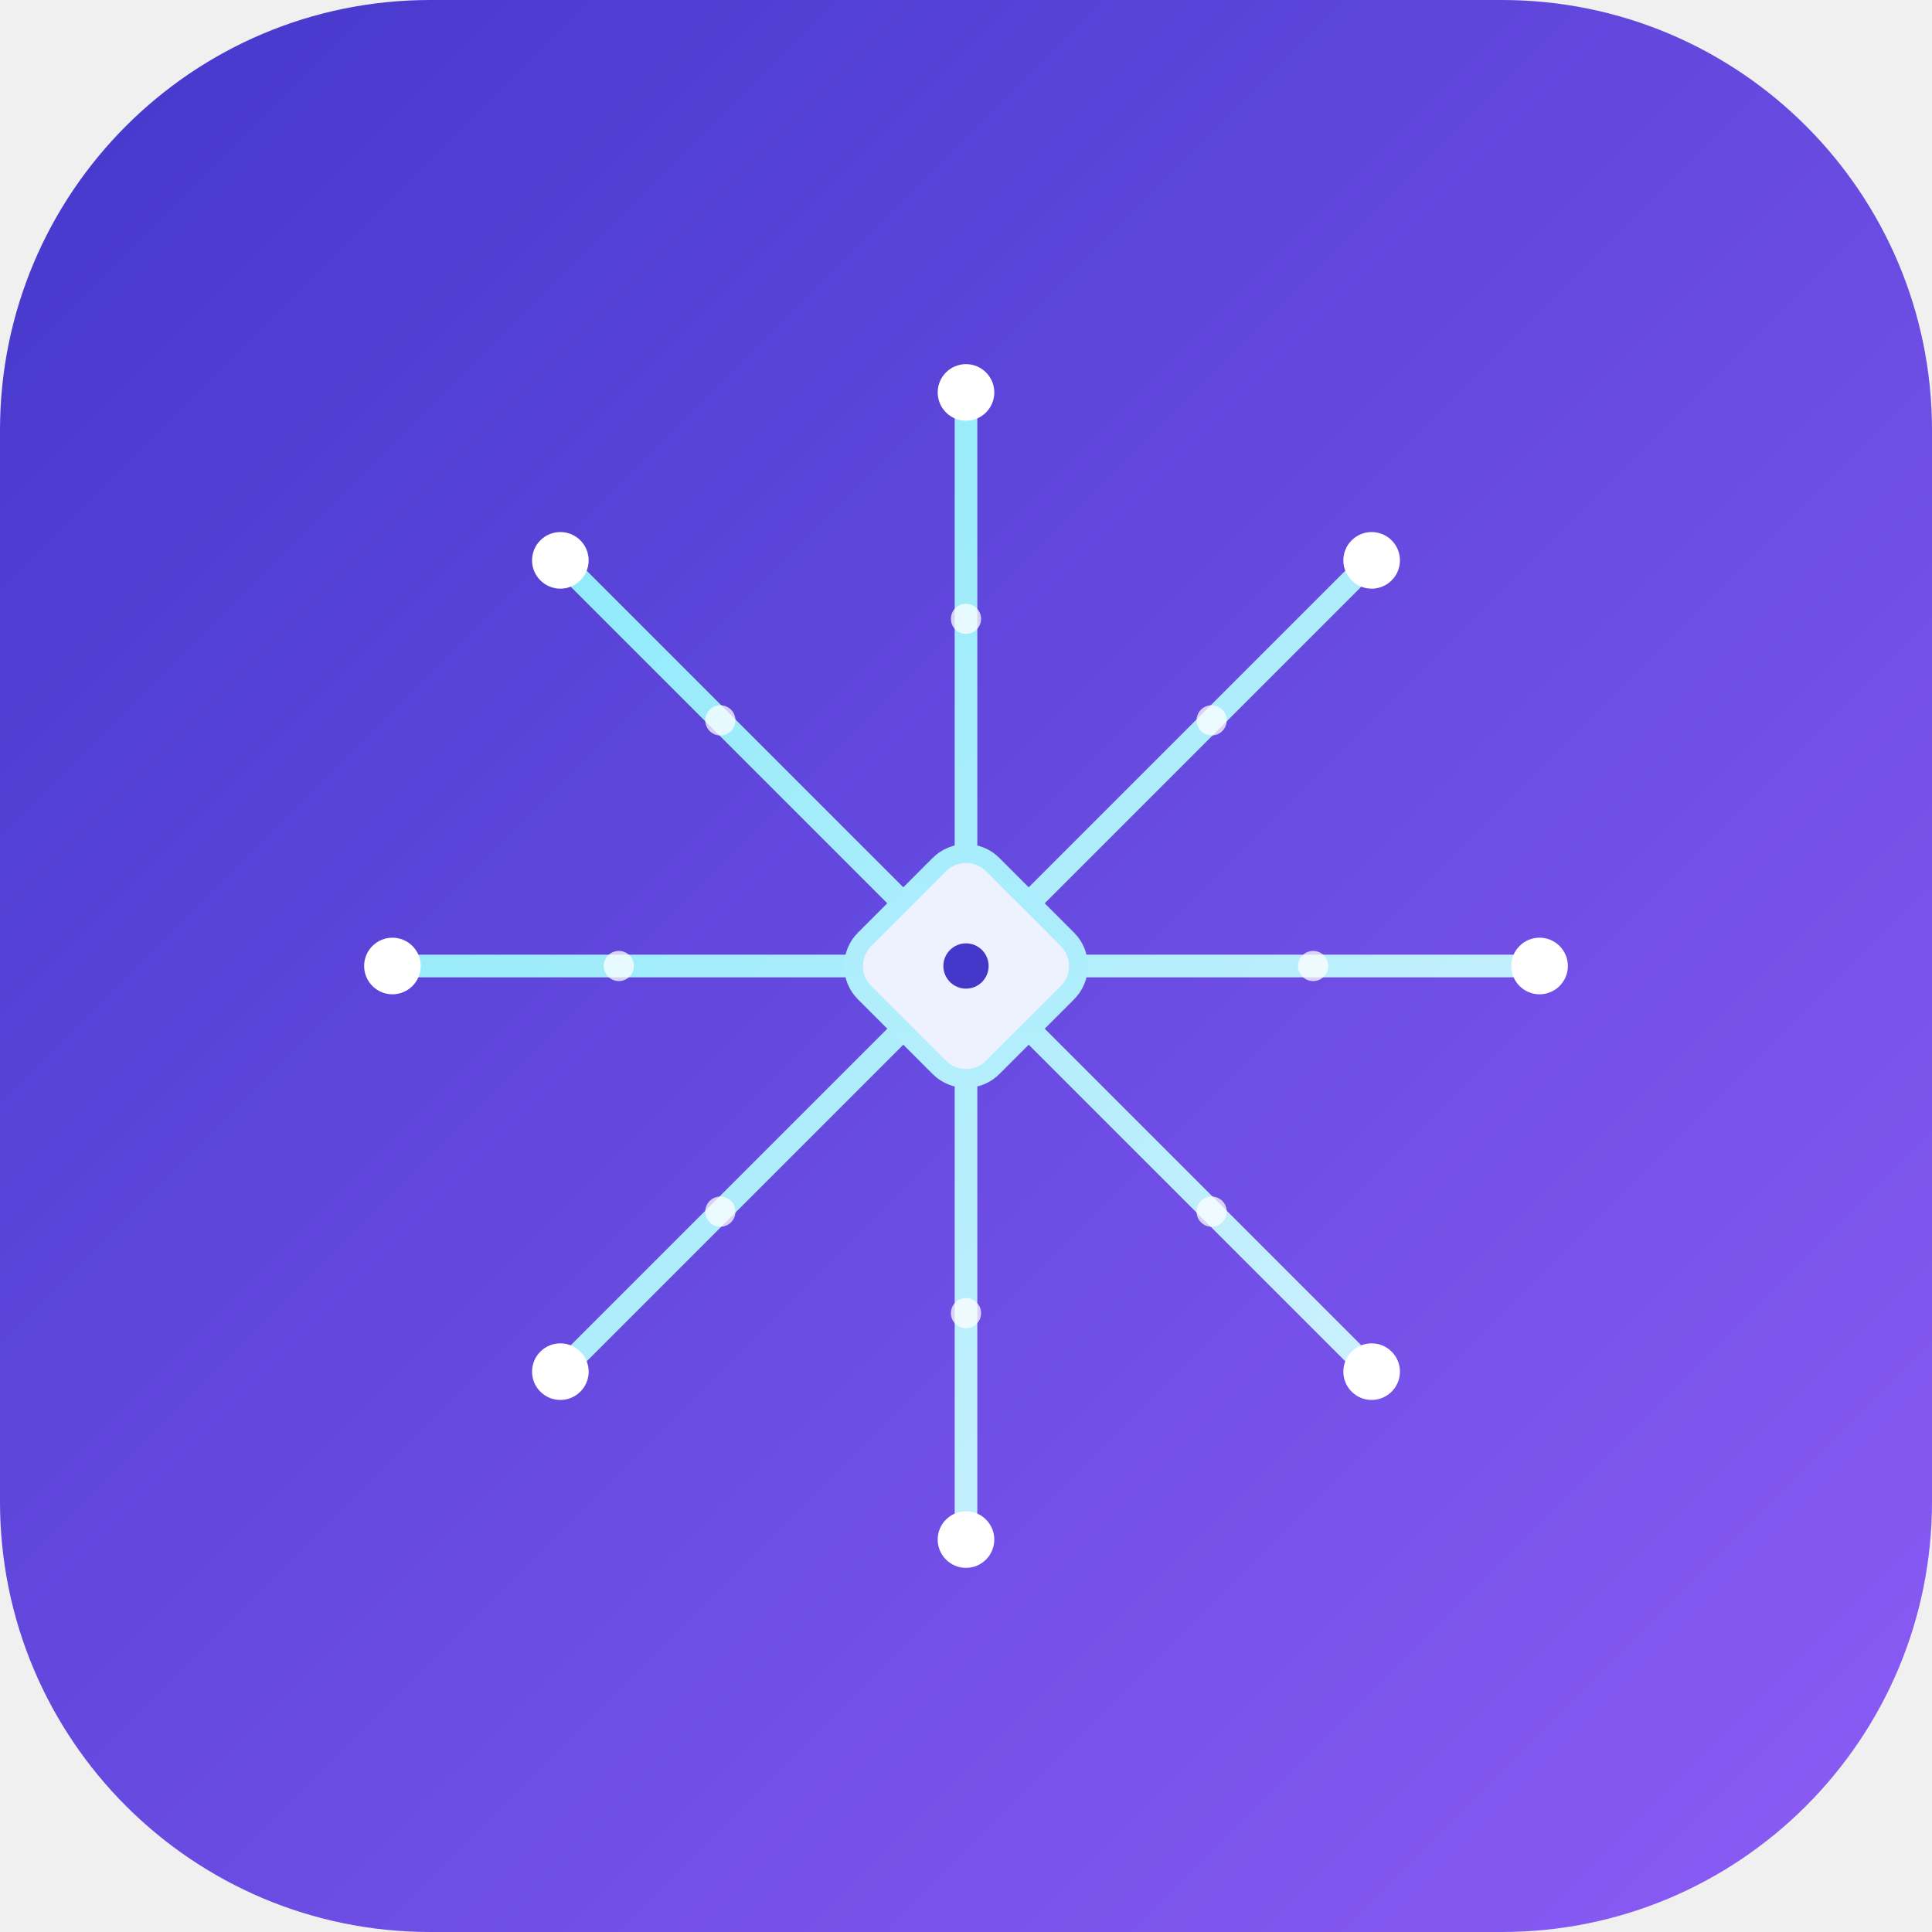
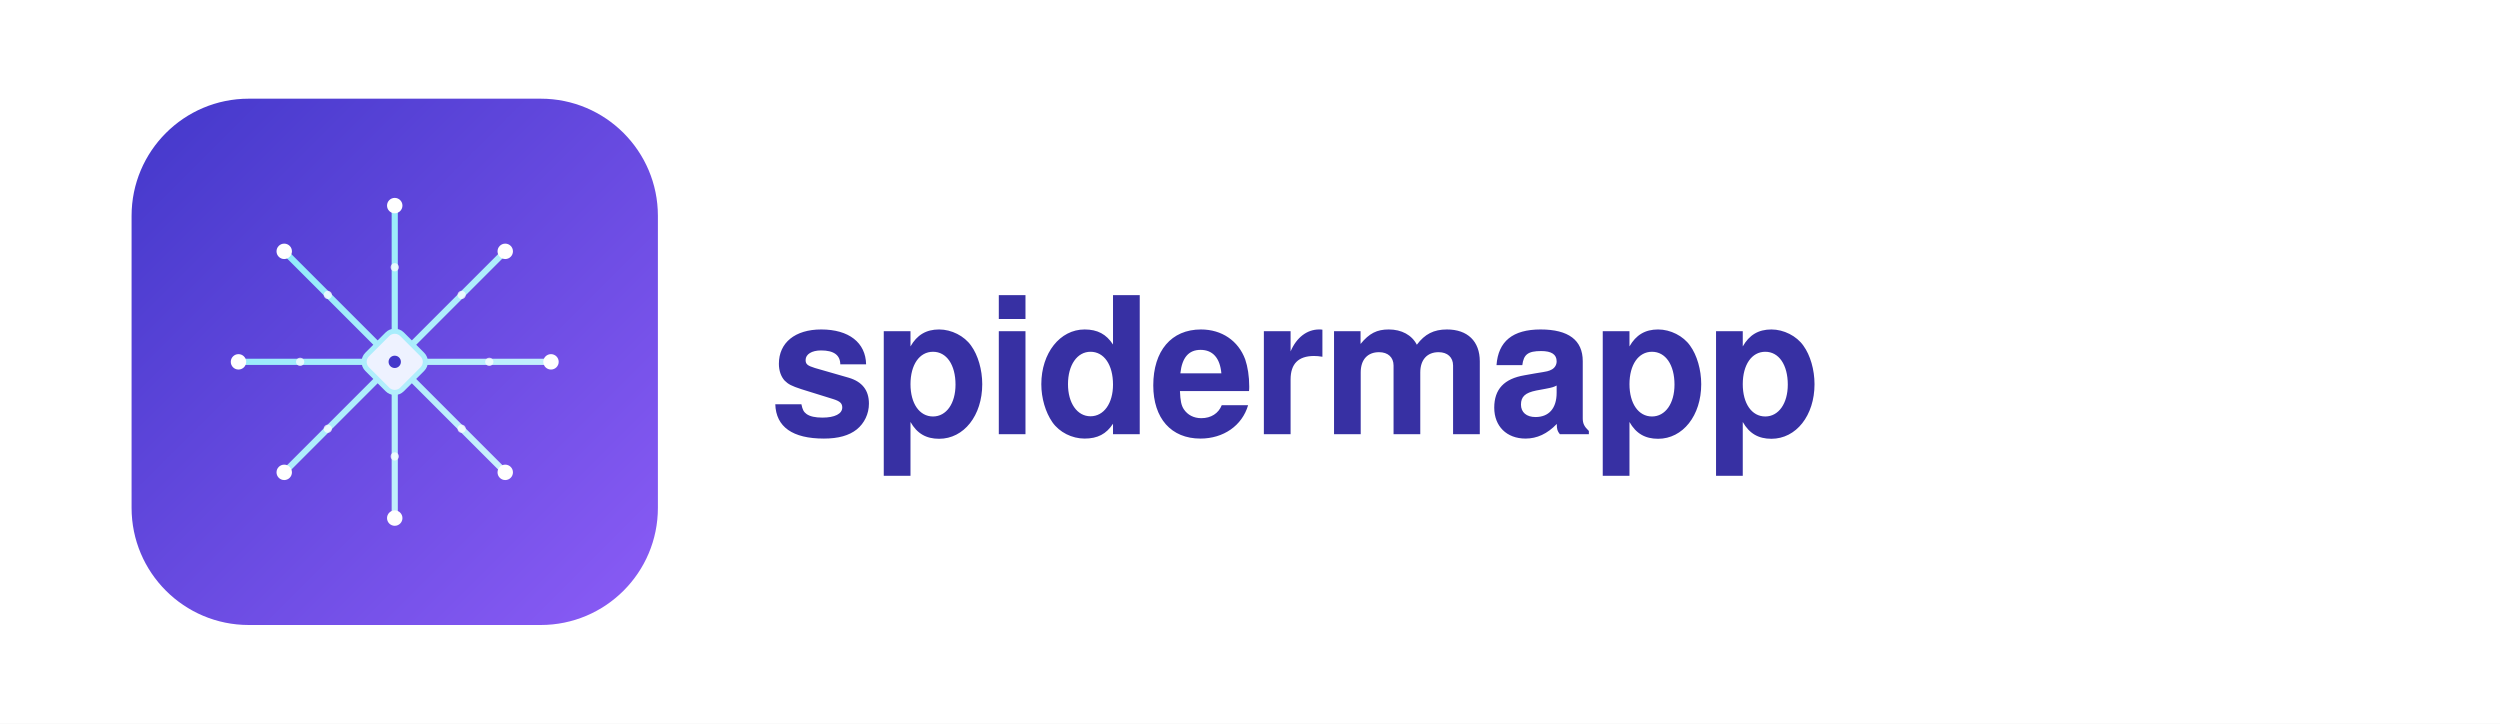
- <svg xmlns="http://www.w3.org/2000/svg" width="512" height="512" viewBox="0 0 512 512">
-   <defs>
-     <linearGradient id="bg" x1="0" y1="0" x2="512" y2="512" gradientUnits="userSpaceOnUse">
-       <stop offset="0" stop-color="#4338CA" />
-       <stop offset="1" stop-color="#8B5CF6" />
-     </linearGradient>
-     <linearGradient id="leg" x1="0" y1="0" x2="512" y2="512" gradientUnits="userSpaceOnUse">
-       <stop offset="0" stop-color="#67E8F9" />
-       <stop offset="1" stop-color="#F5F3FF" />
-     </linearGradient>
-   </defs>
-   <rect x="0" y="0" width="512" height="512" rx="114" fill="url(#bg)" />
-   <path d="M 256 256 L 348.0 256.0 L 408.0 256.0" fill="none" stroke="url(#leg)" stroke-width="6" stroke-linecap="round" stroke-linejoin="round" />
-   <path d="M 256 256 L 321.1 321.1 L 363.5 363.5" fill="none" stroke="url(#leg)" stroke-width="6" stroke-linecap="round" stroke-linejoin="round" />
-   <path d="M 256 256 L 256.0 348.0 L 256.0 408.0" fill="none" stroke="url(#leg)" stroke-width="6" stroke-linecap="round" stroke-linejoin="round" />
-   <path d="M 256 256 L 190.9 321.1 L 148.5 363.5" fill="none" stroke="url(#leg)" stroke-width="6" stroke-linecap="round" stroke-linejoin="round" />
-   <path d="M 256 256 L 164.0 256.0 L 104.0 256.0" fill="none" stroke="url(#leg)" stroke-width="6" stroke-linecap="round" stroke-linejoin="round" />
-   <path d="M 256 256 L 190.9 190.9 L 148.5 148.5" fill="none" stroke="url(#leg)" stroke-width="6" stroke-linecap="round" stroke-linejoin="round" />
-   <path d="M 256 256 L 256.0 164.0 L 256.0 104.0" fill="none" stroke="url(#leg)" stroke-width="6" stroke-linecap="round" stroke-linejoin="round" />
-   <path d="M 256 256 L 321.1 190.9 L 363.5 148.5" fill="none" stroke="url(#leg)" stroke-width="6" stroke-linecap="round" stroke-linejoin="round" />
-   <circle cx="348.0" cy="256.0" r="4" fill="#FFFFFF" opacity="0.75" />
-   <circle cx="321.1" cy="321.1" r="4" fill="#FFFFFF" opacity="0.75" />
-   <circle cx="256.0" cy="348.0" r="4" fill="#FFFFFF" opacity="0.75" />
-   <circle cx="190.9" cy="321.1" r="4" fill="#FFFFFF" opacity="0.75" />
-   <circle cx="164.0" cy="256.0" r="4" fill="#FFFFFF" opacity="0.75" />
-   <circle cx="190.9" cy="190.9" r="4" fill="#FFFFFF" opacity="0.75" />
-   <circle cx="256.0" cy="164.0" r="4" fill="#FFFFFF" opacity="0.75" />
-   <circle cx="321.1" cy="190.9" r="4" fill="#FFFFFF" opacity="0.75" />
-   <circle cx="408.0" cy="256.0" r="7.5" fill="#FFFFFF" />
-   <circle cx="363.5" cy="363.5" r="7.5" fill="#FFFFFF" />
-   <circle cx="256.0" cy="408.0" r="7.5" fill="#FFFFFF" />
-   <circle cx="148.5" cy="363.5" r="7.5" fill="#FFFFFF" />
-   <circle cx="104.0" cy="256.0" r="7.5" fill="#FFFFFF" />
-   <circle cx="148.5" cy="148.5" r="7.5" fill="#FFFFFF" />
-   <circle cx="256.0" cy="104.0" r="7.5" fill="#FFFFFF" />
-   <circle cx="363.5" cy="148.5" r="7.5" fill="#FFFFFF" />
-   <rect x="232" y="232" width="48" height="48" rx="10" transform="rotate(45 256 256)" fill="#EEF2FF" stroke="url(#leg)" stroke-width="5" />
-   <circle cx="256" cy="256" r="6" fill="#4338CA" />
+ <svg xmlns="http://www.w3.org/2000/svg" width="760" height="220" viewBox="0 0 760 220">
+   <rect x="0" y="0" width="760" height="220" fill="#FFFFFF" />
+   <g transform="translate(40,30) scale(0.3125)">
+     <defs>
+       <linearGradient id="bg" x1="0" y1="0" x2="512" y2="512" gradientUnits="userSpaceOnUse">
+         <stop offset="0" stop-color="#4338CA" />
+         <stop offset="1" stop-color="#8B5CF6" />
+       </linearGradient>
+       <linearGradient id="leg" x1="0" y1="0" x2="512" y2="512" gradientUnits="userSpaceOnUse">
+         <stop offset="0" stop-color="#67E8F9" />
+         <stop offset="1" stop-color="#F5F3FF" />
+       </linearGradient>
+     </defs>
+     <rect x="0" y="0" width="512" height="512" rx="114" fill="url(#bg)" />
+     <path d="M 256 256 L 348.0 256.0 L 408.0 256.0" fill="none" stroke="url(#leg)" stroke-width="6" stroke-linecap="round" stroke-linejoin="round" />
+     <path d="M 256 256 L 321.1 321.1 L 363.5 363.5" fill="none" stroke="url(#leg)" stroke-width="6" stroke-linecap="round" stroke-linejoin="round" />
+     <path d="M 256 256 L 256.0 348.0 L 256.0 408.0" fill="none" stroke="url(#leg)" stroke-width="6" stroke-linecap="round" stroke-linejoin="round" />
+     <path d="M 256 256 L 190.9 321.1 L 148.5 363.5" fill="none" stroke="url(#leg)" stroke-width="6" stroke-linecap="round" stroke-linejoin="round" />
+     <path d="M 256 256 L 164.0 256.0 L 104.0 256.0" fill="none" stroke="url(#leg)" stroke-width="6" stroke-linecap="round" stroke-linejoin="round" />
+     <path d="M 256 256 L 190.9 190.9 L 148.5 148.5" fill="none" stroke="url(#leg)" stroke-width="6" stroke-linecap="round" stroke-linejoin="round" />
+     <path d="M 256 256 L 256.0 164.0 L 256.0 104.0" fill="none" stroke="url(#leg)" stroke-width="6" stroke-linecap="round" stroke-linejoin="round" />
+     <path d="M 256 256 L 321.1 190.9 L 363.5 148.5" fill="none" stroke="url(#leg)" stroke-width="6" stroke-linecap="round" stroke-linejoin="round" />
+     <circle cx="348.0" cy="256.0" r="4" fill="#FFFFFF" opacity="0.75" />
+     <circle cx="321.1" cy="321.1" r="4" fill="#FFFFFF" opacity="0.75" />
+     <circle cx="256.0" cy="348.0" r="4" fill="#FFFFFF" opacity="0.75" />
+     <circle cx="190.9" cy="321.1" r="4" fill="#FFFFFF" opacity="0.75" />
+     <circle cx="164.0" cy="256.0" r="4" fill="#FFFFFF" opacity="0.75" />
+     <circle cx="190.9" cy="190.9" r="4" fill="#FFFFFF" opacity="0.75" />
+     <circle cx="256.0" cy="164.0" r="4" fill="#FFFFFF" opacity="0.75" />
+     <circle cx="321.1" cy="190.9" r="4" fill="#FFFFFF" opacity="0.75" />
+     <circle cx="408.0" cy="256.0" r="7.5" fill="#FFFFFF" />
+     <circle cx="363.5" cy="363.5" r="7.5" fill="#FFFFFF" />
+     <circle cx="256.0" cy="408.0" r="7.5" fill="#FFFFFF" />
+     <circle cx="148.5" cy="363.5" r="7.5" fill="#FFFFFF" />
+     <circle cx="104.0" cy="256.0" r="7.5" fill="#FFFFFF" />
+     <circle cx="148.5" cy="148.5" r="7.5" fill="#FFFFFF" />
+     <circle cx="256.0" cy="104.0" r="7.5" fill="#FFFFFF" />
+     <circle cx="363.5" cy="148.5" r="7.5" fill="#FFFFFF" />
+     <rect x="232" y="232" width="48" height="48" rx="10" transform="rotate(45 256 256)" fill="#EEF2FF" stroke="url(#leg)" stroke-width="5" />
+     <circle cx="256" cy="256" r="6" fill="#4338CA" />
+   </g>
+   <text x="234" y="132" font-family="Helvetica, Arial, sans-serif" font-size="58" font-weight="600" fill="#3730A3" letter-spacing="-1">spidermapp</text>
</svg>
